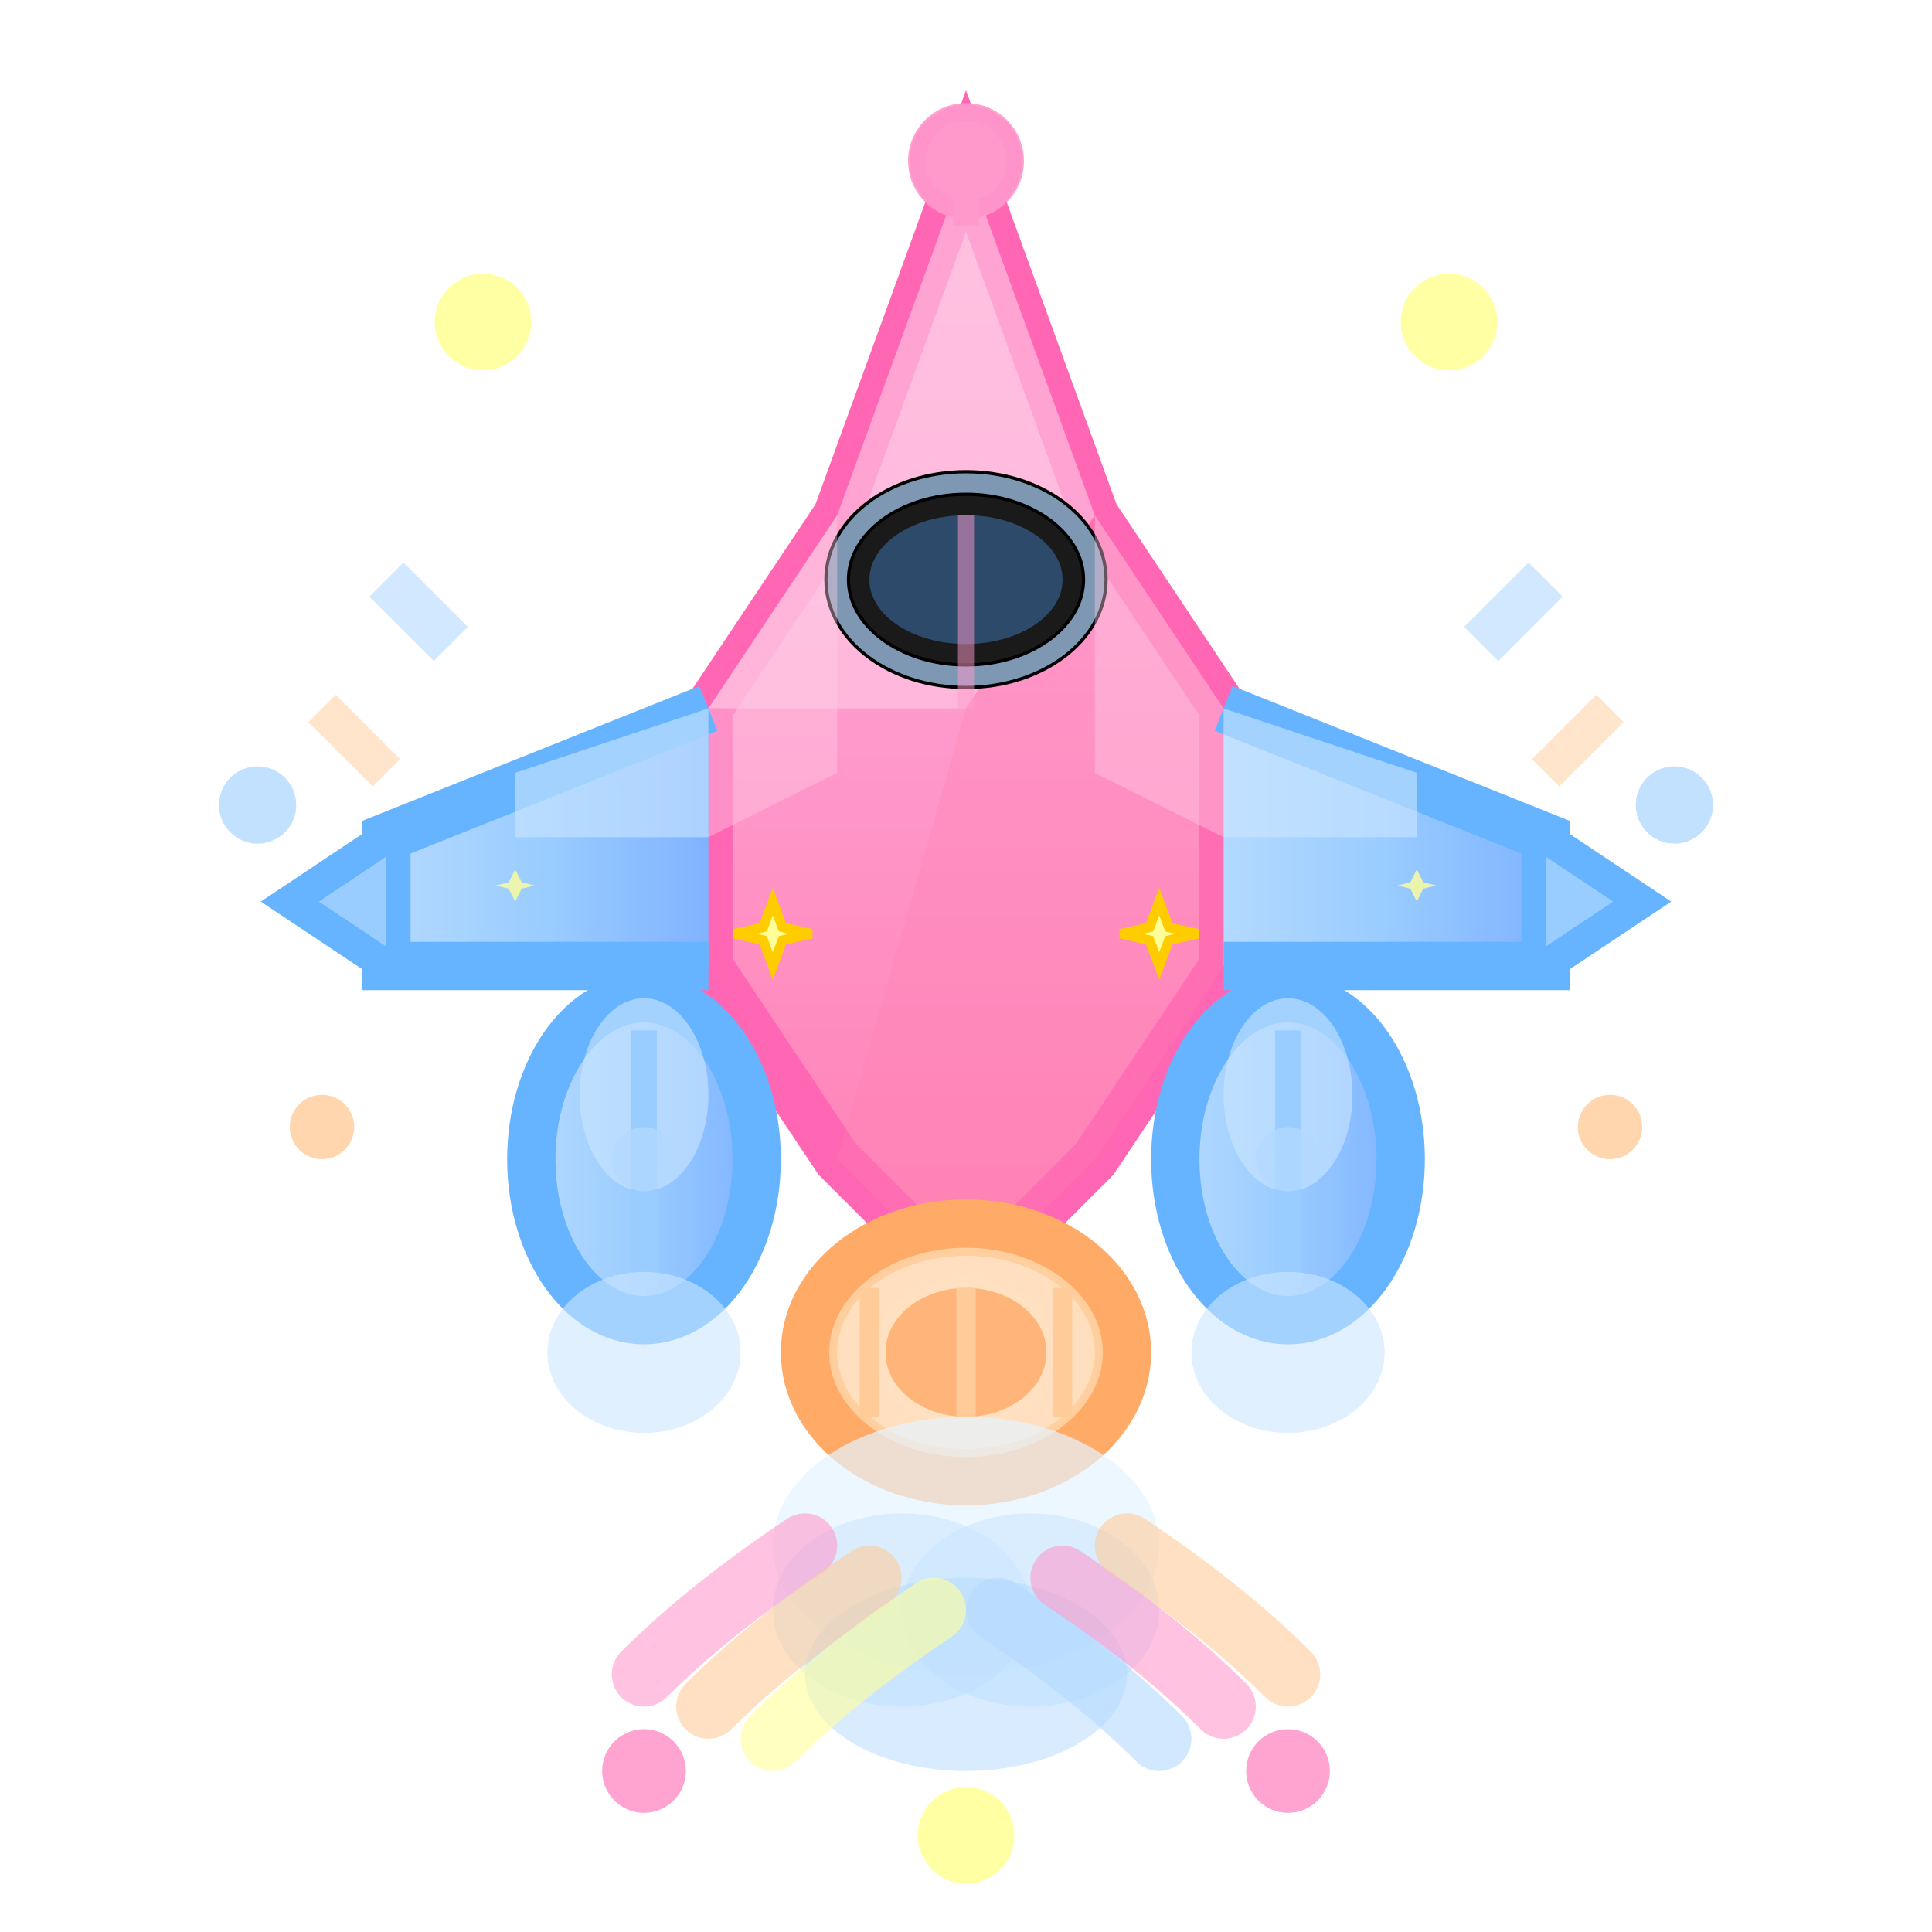
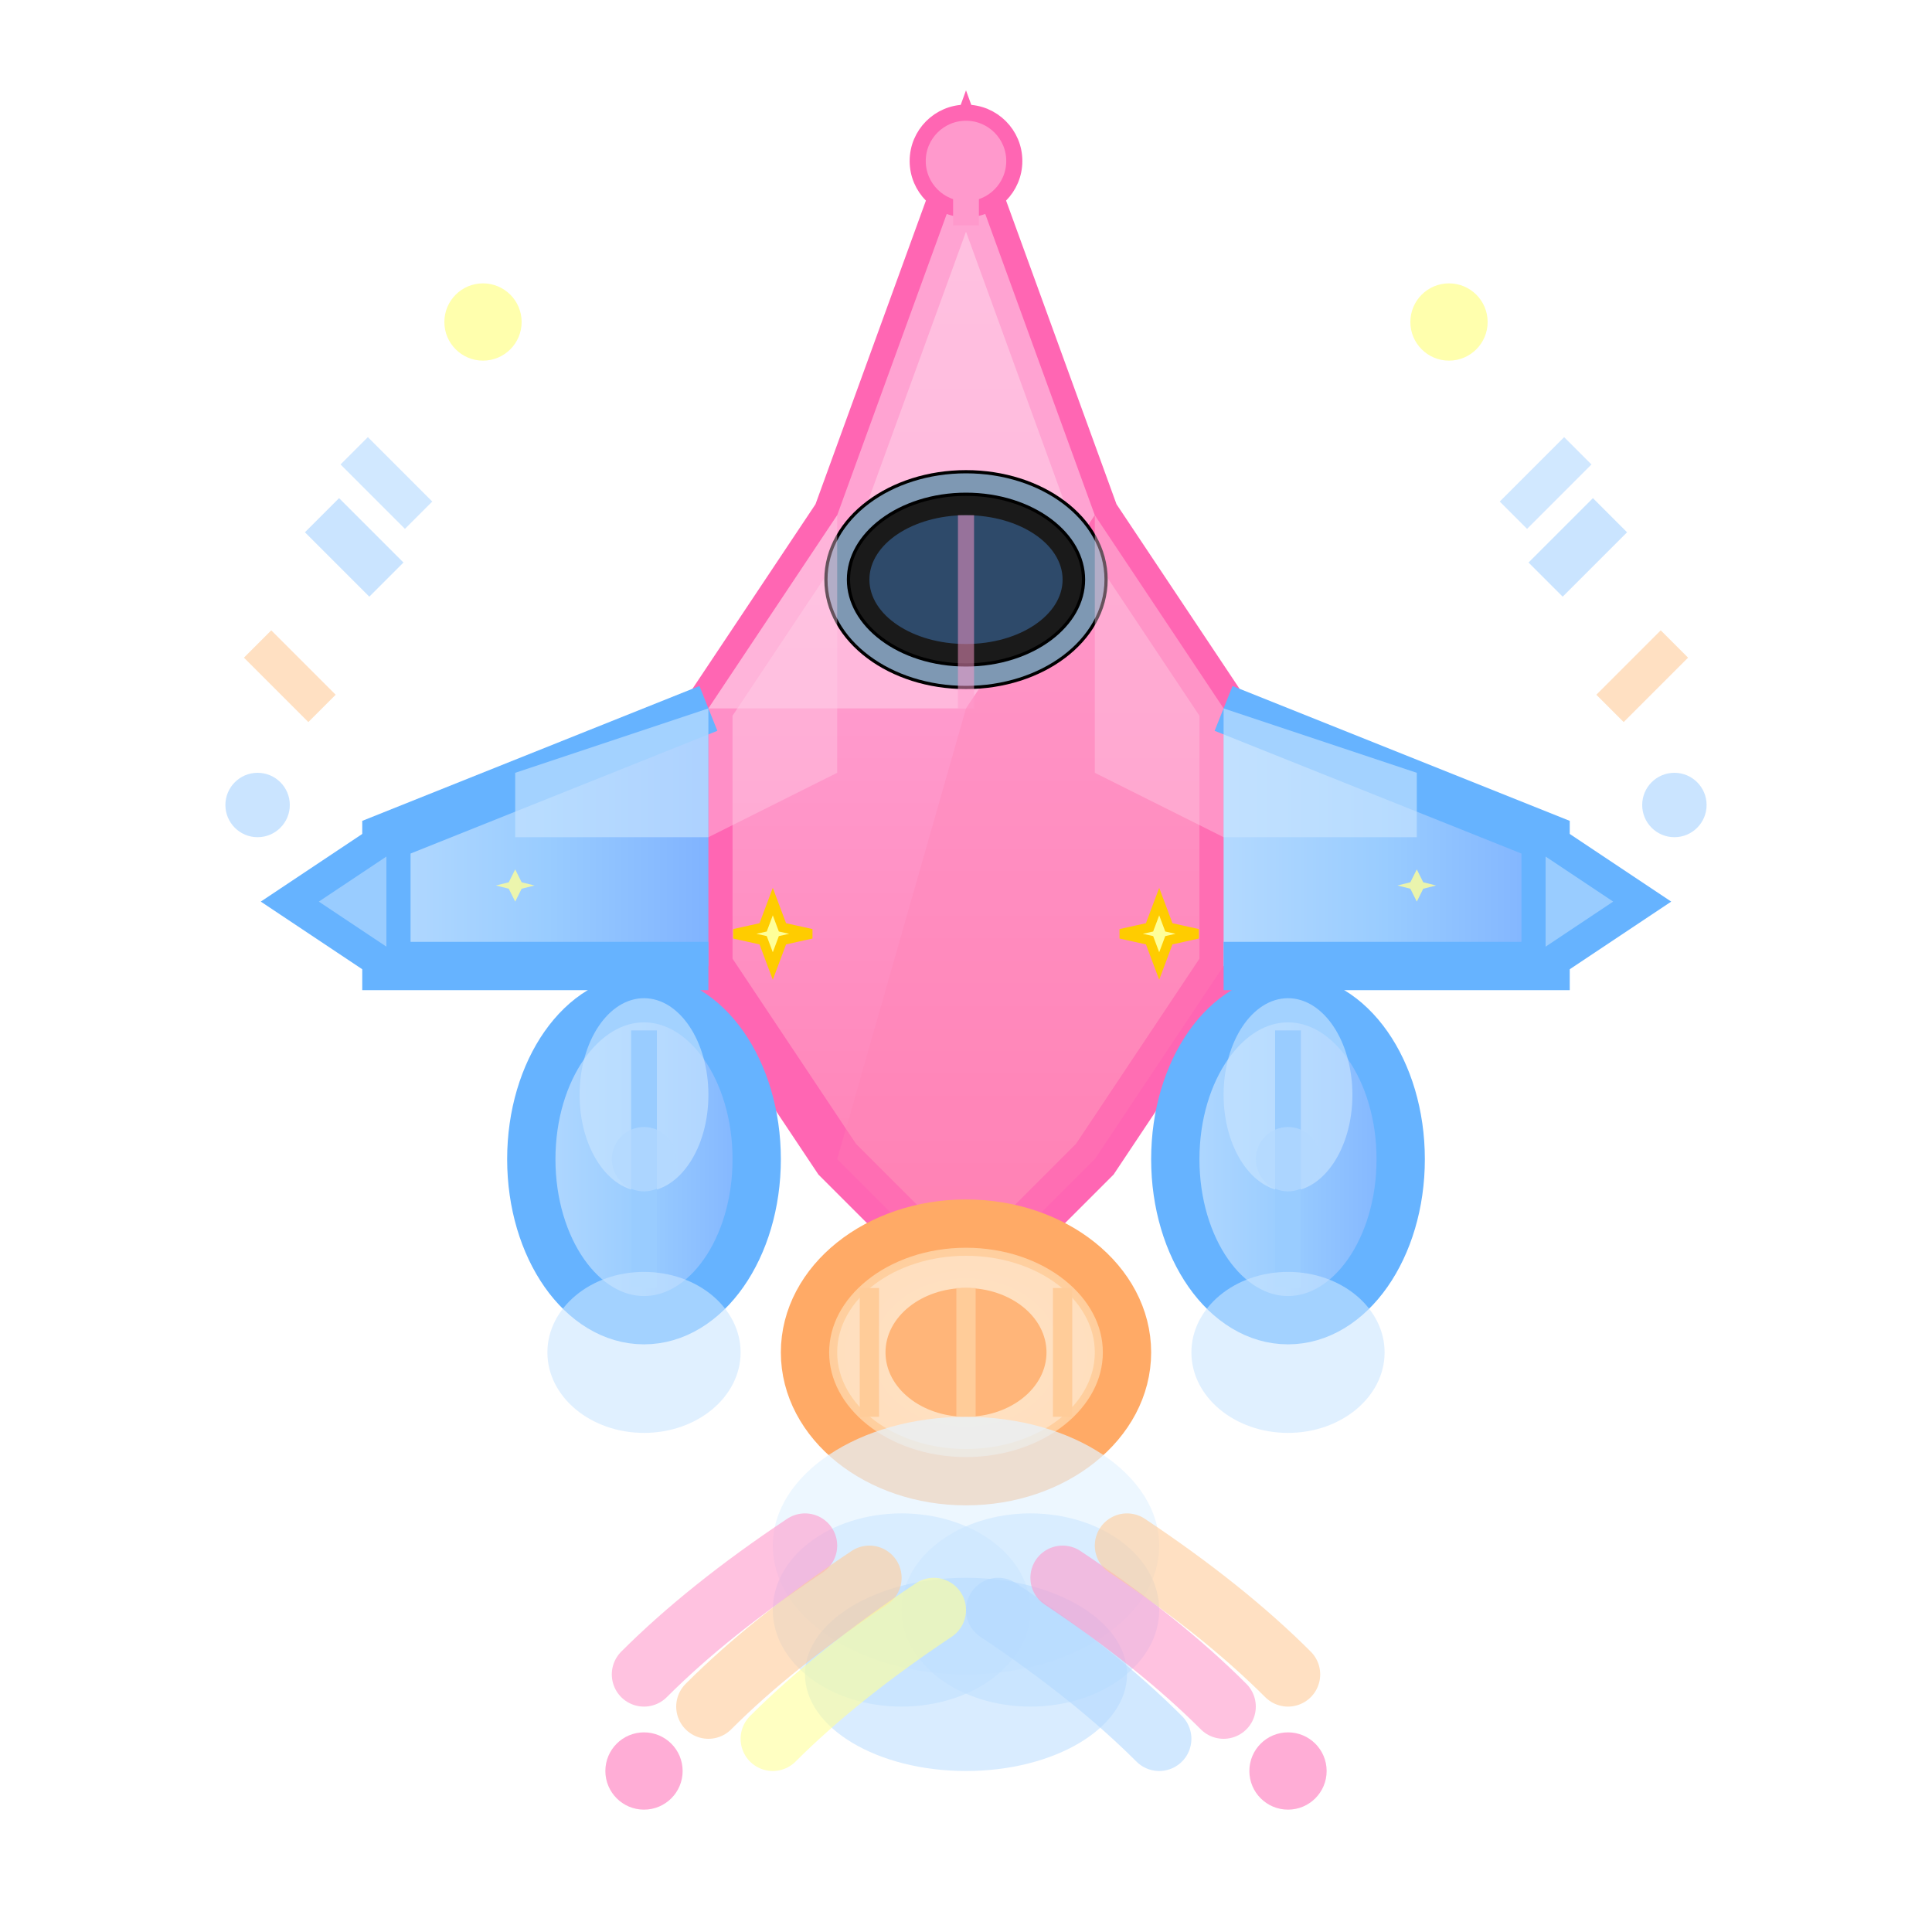
<svg xmlns="http://www.w3.org/2000/svg" width="60" height="60" viewBox="0 0 60 60">
  <defs>
    <linearGradient id="bodyGradient" x1="0%" y1="0%" x2="0%" y2="100%">
      <stop offset="0%" style="stop-color:#ffb3d9;stop-opacity:1" />
      <stop offset="50%" style="stop-color:#ff99cc;stop-opacity:1" />
      <stop offset="100%" style="stop-color:#ff80b3;stop-opacity:1" />
    </linearGradient>
    <linearGradient id="wingGradient" x1="0%" y1="0%" x2="100%" y2="0%">
      <stop offset="0%" style="stop-color:#b3d9ff;stop-opacity:1" />
      <stop offset="50%" style="stop-color:#99ccff;stop-opacity:1" />
      <stop offset="100%" style="stop-color:#80b3ff;stop-opacity:1" />
    </linearGradient>
    <radialGradient id="engineGradient" cx="50%" cy="50%">
      <stop offset="0%" style="stop-color:#ffd9b3;stop-opacity:1" />
      <stop offset="100%" style="stop-color:#ffcc99;stop-opacity:1" />
    </radialGradient>
  </defs>
  <path d="M 30 5 L 26 16 L 22 22 L 22 30 L 26 36 L 30 40 L 34 36 L 38 30 L 38 22 L 34 16 Z" fill="url(#bodyGradient)" stroke="#ff66b3" stroke-width="1.5" />
  <path d="M 30 5 L 26 16 L 22 22 L 30 22 L 34 16 Z" fill="#ffcce6" opacity="0.6" />
  <path d="M 30 40 L 34 36 L 38 30 L 38 22 L 34 16 L 30 22 L 26 36 Z" fill="#ff80b3" opacity="0.3" />
  <circle cx="30" cy="5" r="1.5" fill="#ff99cc" stroke="#ff66b3" stroke-width="0.5" />
  <line x1="30" y1="5" x2="30" y2="7" stroke="#ff99cc" stroke-width="0.8" />
  <ellipse cx="30" cy="18" rx="4" ry="3" fill="#1a1a1a" stroke="#000000" stroke-width="0.8" />
  <ellipse cx="30" cy="18" rx="3" ry="2" fill="#4a90e2" opacity="0.4" />
  <ellipse cx="30" cy="18" rx="4" ry="3" fill="none" stroke="#b3d9ff" stroke-width="0.6" opacity="0.7" />
  <path d="M 26 16 L 22 22 L 22 26 L 26 24 Z" fill="#ffcce6" opacity="0.4" />
  <path d="M 34 16 L 38 22 L 38 26 L 34 24 Z" fill="#ffcce6" opacity="0.4" />
  <line x1="30" y1="16" x2="30" y2="22" stroke="#ff99cc" stroke-width="0.5" opacity="0.5" />
  <path d="M 24 28 L 24.3 28.8 L 25.2 29 L 24.3 29.2 L 24 30 L 23.7 29.2 L 22.8 29 L 23.7 28.8 Z" fill="#ffff99" stroke="#ffcc00" stroke-width="0.3" />
  <path d="M 36 28 L 36.3 28.8 L 37.2 29 L 36.3 29.2 L 36 30 L 35.7 29.2 L 34.8 29 L 35.7 28.8 Z" fill="#ffff99" stroke="#ffcc00" stroke-width="0.3" />
  <path d="M 22 22 L 12 26 L 12 30 L 22 30" fill="url(#wingGradient)" stroke="#66b3ff" stroke-width="1.5" />
  <path d="M 38 22 L 48 26 L 48 30 L 38 30" fill="url(#wingGradient)" stroke="#66b3ff" stroke-width="1.5" />
  <path d="M 22 22 L 16 24 L 16 26 L 22 26" fill="#cce6ff" opacity="0.6" />
  <path d="M 38 22 L 44 24 L 44 26 L 38 26" fill="#cce6ff" opacity="0.6" />
  <path d="M 12 26 L 9 28 L 12 30" fill="#99ccff" stroke="#66b3ff" stroke-width="1" />
  <path d="M 48 26 L 51 28 L 48 30" fill="#99ccff" stroke="#66b3ff" stroke-width="1" />
  <path d="M 16 27 L 16.2 27.4 L 16.6 27.5 L 16.2 27.6 L 16 28 L 15.8 27.6 L 15.4 27.5 L 15.8 27.4 Z" fill="#ffff99" opacity="0.8" />
  <path d="M 44 27 L 44.2 27.4 L 44.6 27.5 L 44.2 27.6 L 44 28 L 43.8 27.6 L 43.4 27.5 L 43.8 27.4 Z" fill="#ffff99" opacity="0.8" />
  <ellipse cx="20" cy="36" rx="3.5" ry="5" fill="url(#wingGradient)" stroke="#66b3ff" stroke-width="1.5" />
  <ellipse cx="40" cy="36" rx="3.5" ry="5" fill="url(#wingGradient)" stroke="#66b3ff" stroke-width="1.5" />
  <ellipse cx="20" cy="34" rx="2" ry="3" fill="#cce6ff" opacity="0.6" />
  <ellipse cx="40" cy="34" rx="2" ry="3" fill="#cce6ff" opacity="0.6" />
  <line x1="20" y1="32" x2="20" y2="40" stroke="#99ccff" stroke-width="0.8" />
  <line x1="40" y1="32" x2="40" y2="40" stroke="#99ccff" stroke-width="0.8" />
  <circle cx="20" cy="36" r="1" fill="#b3d9ff" opacity="0.7" />
  <circle cx="40" cy="36" r="1" fill="#b3d9ff" opacity="0.7" />
  <ellipse cx="30" cy="42" rx="5" ry="4" fill="url(#engineGradient)" stroke="#ffaa66" stroke-width="1.5" />
  <ellipse cx="30" cy="42" rx="4" ry="3" fill="#ffe6cc" opacity="0.7" />
  <ellipse cx="30" cy="42" rx="2.5" ry="2" fill="#ffaa66" opacity="0.8" />
  <line x1="27" y1="40" x2="27" y2="44" stroke="#ffcc99" stroke-width="0.6" />
  <line x1="30" y1="40" x2="30" y2="44" stroke="#ffcc99" stroke-width="0.6" />
  <line x1="33" y1="40" x2="33" y2="44" stroke="#ffcc99" stroke-width="0.6" />
  <ellipse cx="30" cy="48" rx="6" ry="4" fill="#e6f3ff" opacity="0.7" />
  <ellipse cx="28" cy="50" rx="4" ry="3" fill="#cce6ff" opacity="0.6" />
  <ellipse cx="32" cy="50" rx="4" ry="3" fill="#cce6ff" opacity="0.6" />
  <ellipse cx="30" cy="52" rx="5" ry="3" fill="#b3d9ff" opacity="0.5" />
  <ellipse cx="20" cy="42" rx="3" ry="2.5" fill="#cce6ff" opacity="0.6" />
  <ellipse cx="40" cy="42" rx="3" ry="2.5" fill="#cce6ff" opacity="0.6" />
-   <circle cx="15" cy="10" r="1.5" fill="#ffff99" opacity="0.9" />
-   <circle cx="30" cy="5" r="1.8" fill="#ff99cc" opacity="0.9" />
-   <circle cx="45" cy="10" r="1.5" fill="#ffff99" opacity="0.9" />
-   <circle cx="8" cy="25" r="1.2" fill="#b3d9ff" opacity="0.8" />
-   <circle cx="52" cy="25" r="1.2" fill="#b3d9ff" opacity="0.8" />
-   <circle cx="10" cy="35" r="1" fill="#ffcc99" opacity="0.8" />
-   <circle cx="50" cy="35" r="1" fill="#ffcc99" opacity="0.8" />
-   <circle cx="20" cy="55" r="1.3" fill="#ff99cc" opacity="0.9" />
-   <circle cx="30" cy="57" r="1.5" fill="#ffff99" opacity="0.9" />
-   <circle cx="40" cy="55" r="1.3" fill="#ff99cc" opacity="0.9" />
-   <line x1="12" y1="18" x2="14" y2="20" stroke="#b3d9ff" stroke-width="1.5" opacity="0.6" />
-   <line x1="48" y1="18" x2="46" y2="20" stroke="#b3d9ff" stroke-width="1.5" opacity="0.6" />
-   <line x1="10" y1="22" x2="12" y2="24" stroke="#ffcc99" stroke-width="1.2" opacity="0.5" />
-   <line x1="50" y1="22" x2="48" y2="24" stroke="#ffcc99" stroke-width="1.2" opacity="0.5" />
+   <circle cx="15" cy="10" r="1.2" fill="#ffff99" opacity="0.8" />
+   <circle cx="45" cy="10" r="1.2" fill="#ffff99" opacity="0.8" />
+   <circle cx="8" cy="25" r="1" fill="#b3d9ff" opacity="0.7" />
+   <circle cx="52" cy="25" r="1" fill="#b3d9ff" opacity="0.7" />
+   <circle cx="20" cy="55" r="1.2" fill="#ff99cc" opacity="0.8" />
+   <circle cx="40" cy="55" r="1.2" fill="#ff99cc" opacity="0.8" />
+   <line x1="10" y1="16" x2="12" y2="18" stroke="#b3d9ff" stroke-width="1.5" opacity="0.7" />
+   <line x1="11" y1="14" x2="13" y2="16" stroke="#b3d9ff" stroke-width="1.2" opacity="0.6" />
+   <line x1="50" y1="16" x2="48" y2="18" stroke="#b3d9ff" stroke-width="1.5" opacity="0.7" />
+   <line x1="49" y1="14" x2="47" y2="16" stroke="#b3d9ff" stroke-width="1.2" opacity="0.6" />
+   <line x1="8" y1="20" x2="10" y2="22" stroke="#ffcc99" stroke-width="1.2" opacity="0.6" />
+   <line x1="52" y1="20" x2="50" y2="22" stroke="#ffcc99" stroke-width="1.2" opacity="0.6" />
  <path d="M 25 48 Q 22 50 20 52" stroke="#ff99cc" stroke-width="2" fill="none" opacity="0.6" stroke-linecap="round" />
  <path d="M 27 49 Q 24 51 22 53" stroke="#ffcc99" stroke-width="2" fill="none" opacity="0.6" stroke-linecap="round" />
  <path d="M 29 50 Q 26 52 24 54" stroke="#ffff99" stroke-width="2" fill="none" opacity="0.6" stroke-linecap="round" />
  <path d="M 31 50 Q 34 52 36 54" stroke="#b3d9ff" stroke-width="2" fill="none" opacity="0.6" stroke-linecap="round" />
  <path d="M 33 49 Q 36 51 38 53" stroke="#ff99cc" stroke-width="2" fill="none" opacity="0.6" stroke-linecap="round" />
  <path d="M 35 48 Q 38 50 40 52" stroke="#ffcc99" stroke-width="2" fill="none" opacity="0.6" stroke-linecap="round" />
</svg>
